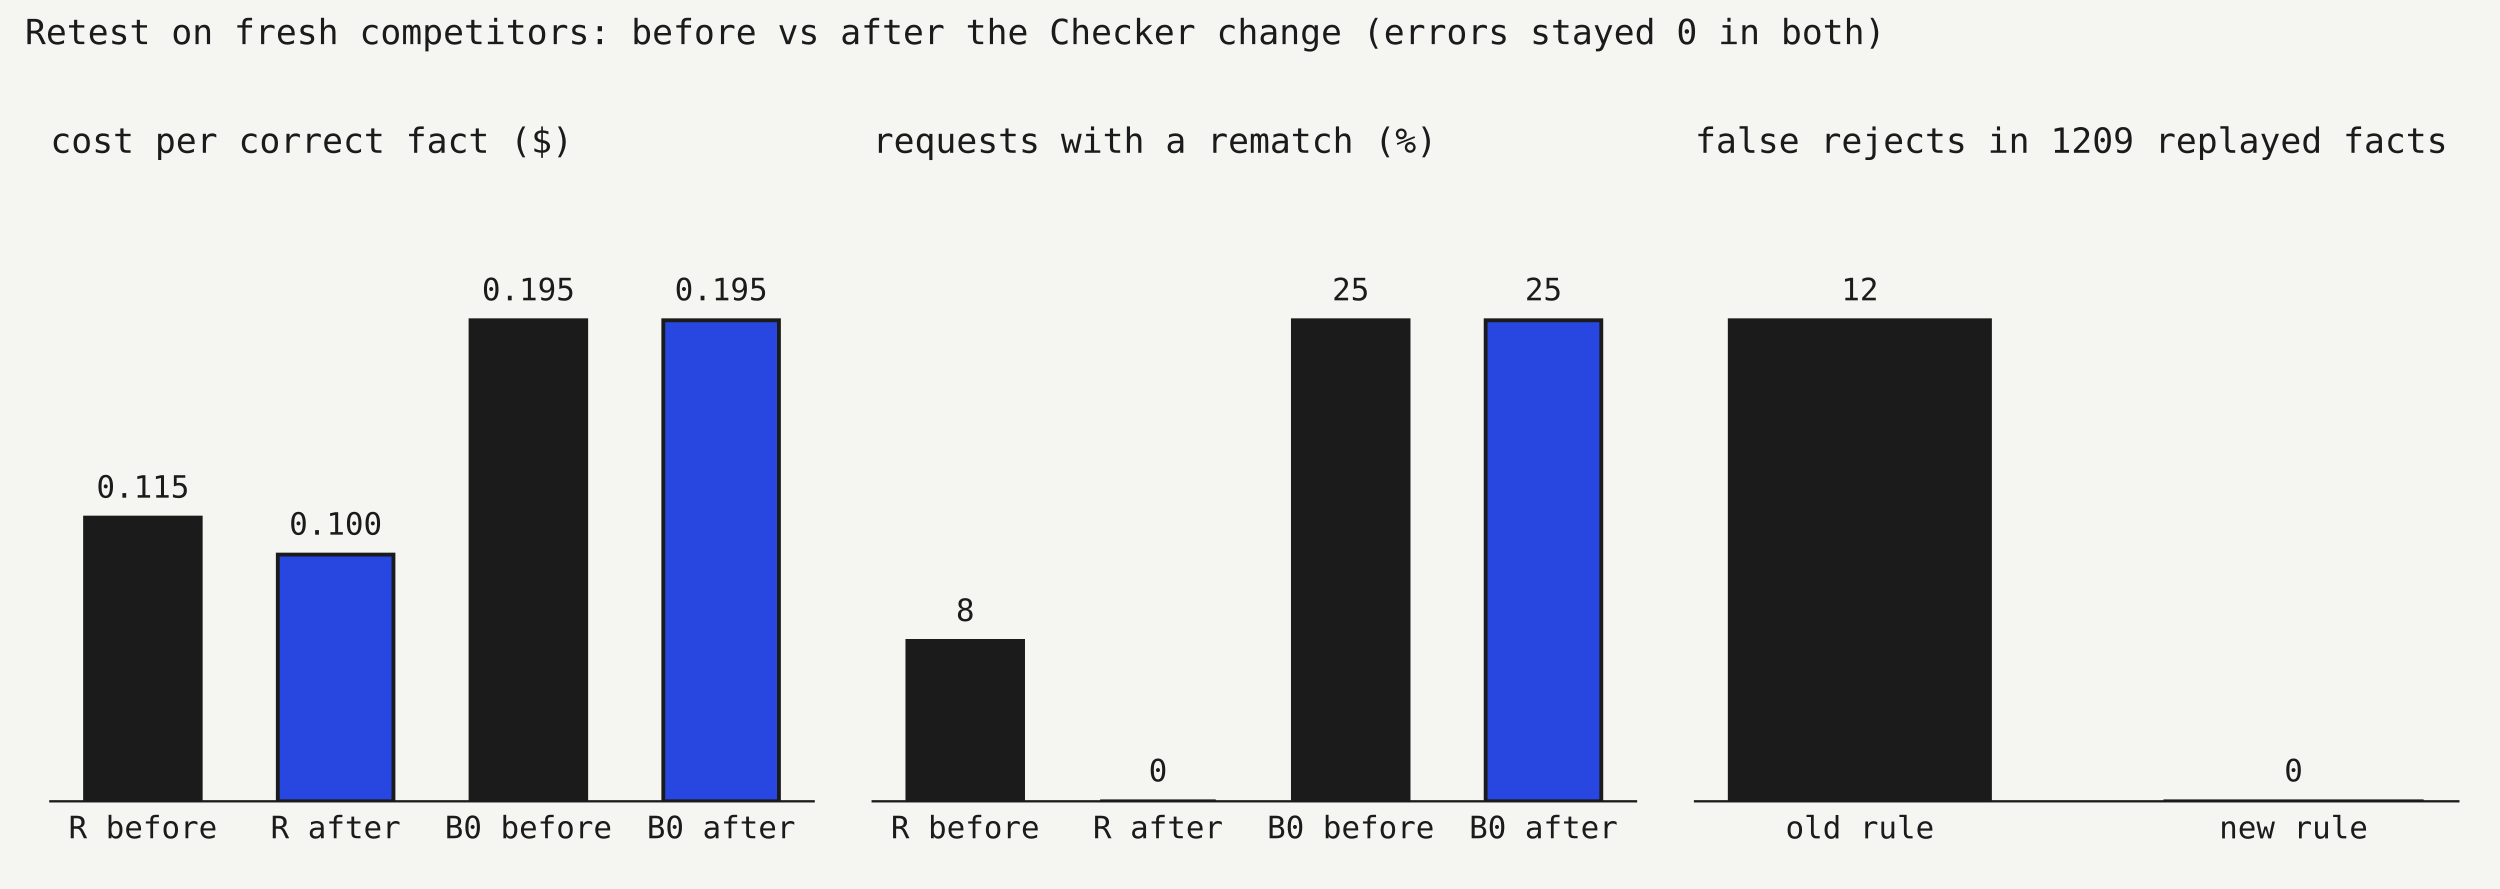
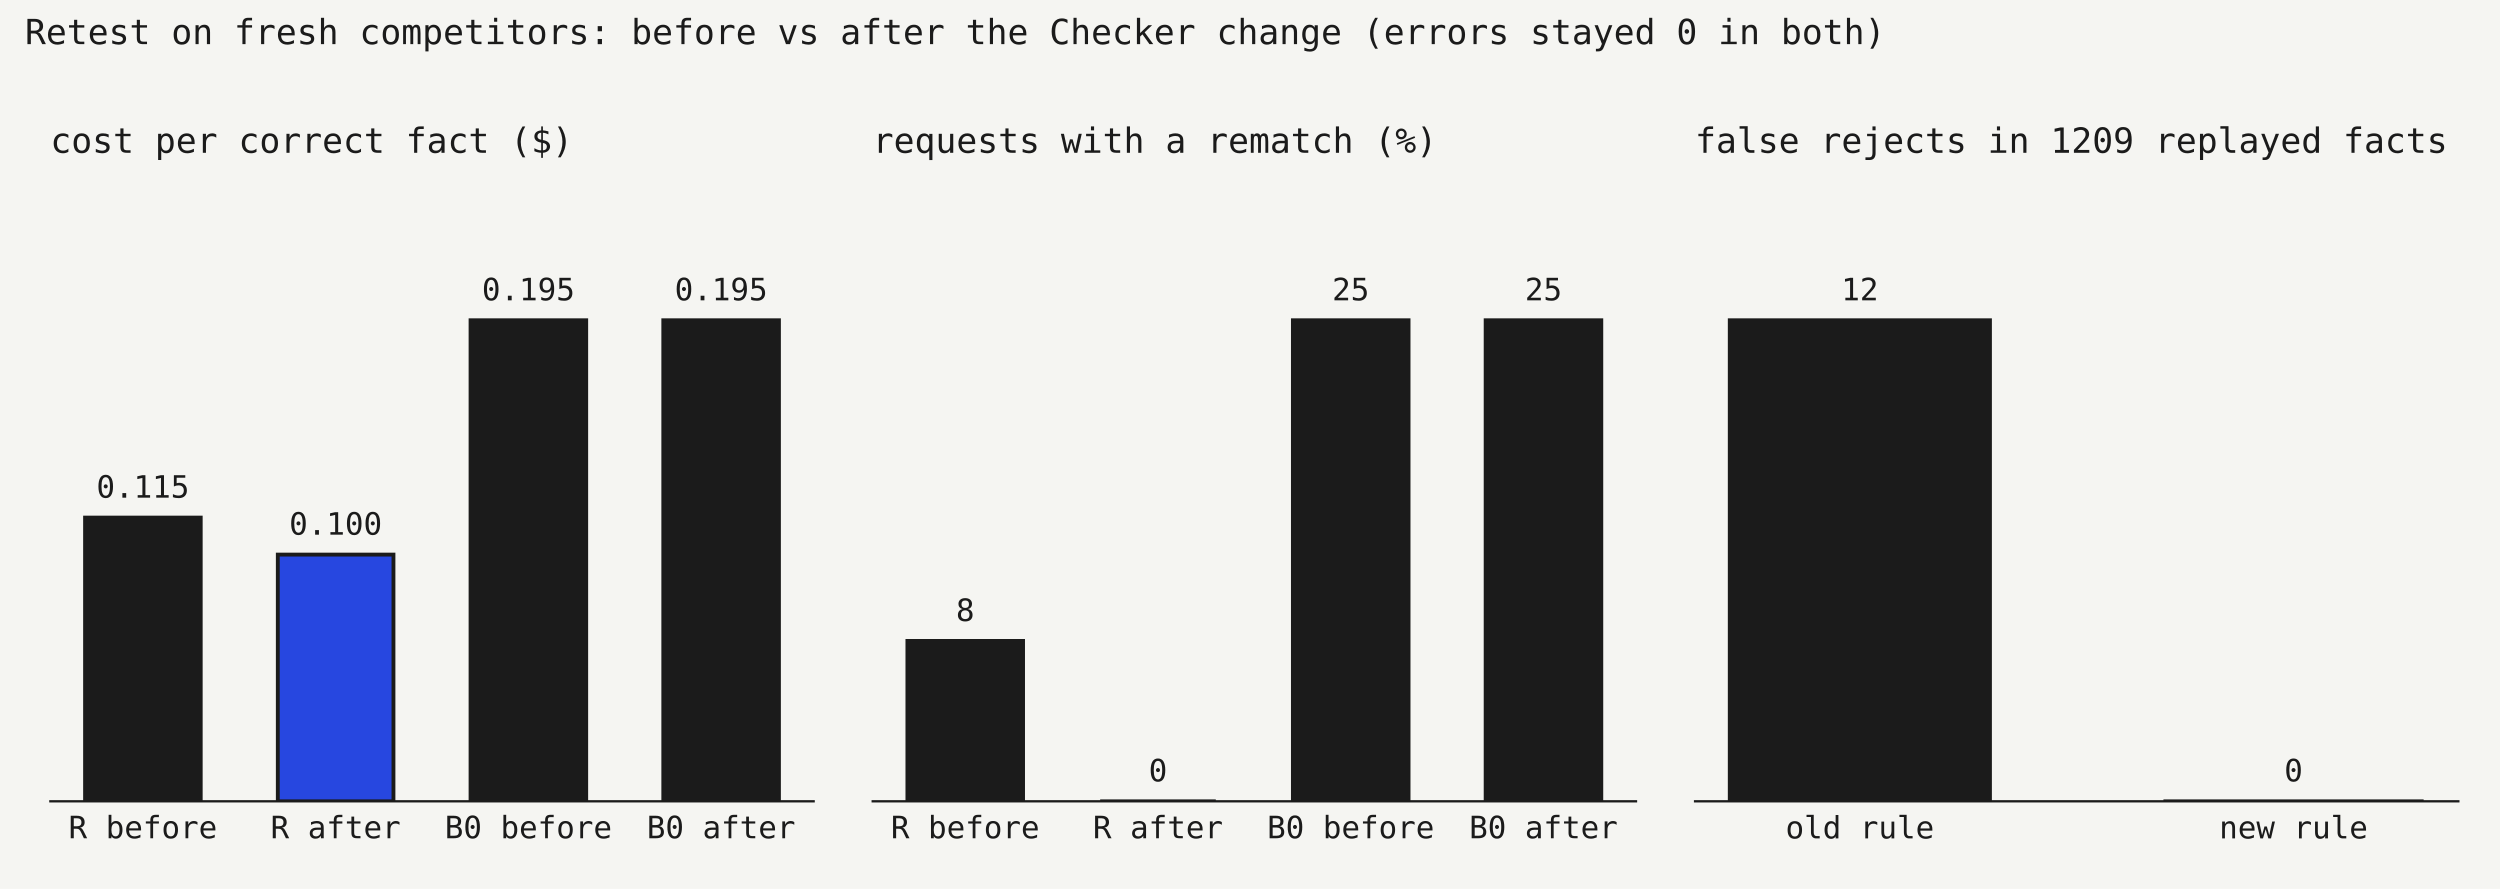
<svg xmlns="http://www.w3.org/2000/svg" xmlns:xlink="http://www.w3.org/1999/xlink" width="648pt" height="230.4pt" viewBox="0 0 648 230.4" version="1.1">
  <defs>
    <style type="text/css">*{stroke-linejoin: round; stroke-linecap: butt}</style>
  </defs>
  <g id="figure_1">
    <g id="patch_1">
      <path d="M 0 230.4  L 648 230.4  L 648 0  L 0 0  z " style="fill: #f5f5f2" />
    </g>
    <g id="axes_1">
      <g id="patch_2">
        <path d="M 13.056 207.698  L 210.896 207.698  L 210.896 45.602  L 13.056 45.602  z " style="fill: #f5f5f2" />
      </g>
      <g id="patch_3">
-         <path d="M 22.049 207.698  L 52.025 207.698  L 52.025 134.163  L 22.049 134.163  z " clip-path="url(#p7bd04c94fc)" style="fill: #1b1b1b; stroke: #1b1b1b; stroke-linejoin: miter" />
+         <path d="M 22.049 207.698  L 52.025 207.698  L 52.025 134.163  L 22.049 134.163  z " clip-path="url(#pe4be30c460)" style="fill: #1b1b1b; stroke: #1b1b1b; stroke-linejoin: miter" />
      </g>
      <g id="patch_4">
-         <path d="M 72.008 207.698  L 101.984 207.698  L 101.984 143.755  L 72.008 143.755  z " clip-path="url(#p7bd04c94fc)" style="fill: #2747e0; stroke: #1b1b1b; stroke-linejoin: miter" />
+         <path d="M 72.008 207.698  L 101.984 207.698  L 101.984 143.755  L 72.008 143.755  z " clip-path="url(#pe4be30c460)" style="fill: #2747e0; stroke: #1b1b1b; stroke-linejoin: miter" />
      </g>
      <g id="patch_5">
-         <path d="M 121.968 207.698  L 151.944 207.698  L 151.944 83.009  L 121.968 83.009  z " clip-path="url(#p7bd04c94fc)" style="fill: #1b1b1b; stroke: #1b1b1b; stroke-linejoin: miter" />
+         <path d="M 121.968 207.698  L 151.944 207.698  L 151.944 83.009  L 121.968 83.009  z " clip-path="url(#pe4be30c460)" style="fill: #1b1b1b; stroke: #1b1b1b; stroke-linejoin: miter" />
      </g>
      <g id="patch_6">
-         <path d="M 171.927 207.698  L 201.903 207.698  L 201.903 83.009  L 171.927 83.009  z " clip-path="url(#p7bd04c94fc)" style="fill: #2747e0; stroke: #1b1b1b; stroke-linejoin: miter" />
+         <path d="M 171.927 207.698  L 201.903 207.698  L 201.903 83.009  L 171.927 83.009  z " clip-path="url(#pe4be30c460)" style="fill: #1b1b1b; stroke: #1b1b1b; stroke-linejoin: miter" />
      </g>
      <g id="matplotlib.axis_1">
        <g id="xtick_1">
          <g id="line2d_1" />
          <g id="text_1">
            <g style="fill: #1b1b1b" transform="translate(17.77181 217.2769) scale(0.08 -0.08)">
              <defs>
                <path id="DejaVuSansMono-35" d="M 2375 2203  Q 2619 2141 2791 1967  Q 2963 1794 3219 1275  L 3853 0  L 3175 0  L 2619 1178  Q 2378 1681 2186 1826  Q 1994 1972 1684 1972  L 1081 1972  L 1081 0  L 447 0  L 447 4666  L 1747 4666  Q 2516 4666 2925 4319  Q 3334 3972 3334 3316  Q 3334 2853 3082 2561  Q 2831 2269 2375 2203  z M 1081 4147  L 1081 2491  L 1772 2491  Q 2225 2491 2447 2694  Q 2669 2897 2669 3316  Q 2669 3719 2433 3933  Q 2197 4147 1747 4147  L 1081 4147  z " transform="scale(0.015625)" />
                <path id="DejaVuSansMono-3" transform="scale(0.015625)" />
                <path id="DejaVuSansMono-45" d="M 2869 1747  Q 2869 2416 2656 2756  Q 2444 3097 2028 3097  Q 1609 3097 1393 2755  Q 1178 2413 1178 1747  Q 1178 1084 1393 740  Q 1609 397 2028 397  Q 2444 397 2656 737  Q 2869 1078 2869 1747  z M 1178 3053  Q 1316 3309 1558 3446  Q 1800 3584 2119 3584  Q 2750 3584 3112 3098  Q 3475 2613 3475 1759  Q 3475 894 3111 401  Q 2747 -91 2113 -91  Q 1800 -91 1561 45  Q 1322 181 1178 441  L 1178 0  L 603 0  L 603 4863  L 1178 4863  L 1178 3053  z " transform="scale(0.015625)" />
                <path id="DejaVuSansMono-48" d="M 3475 1894  L 3475 1613  L 984 1613  L 984 1594  Q 984 1022 1282 709  Q 1581 397 2125 397  Q 2400 397 2700 484  Q 3000 572 3341 750  L 3341 178  Q 3013 44 2708 -23  Q 2403 -91 2119 -91  Q 1303 -91 843 398  Q 384 888 384 1747  Q 384 2584 834 3084  Q 1284 3584 2034 3584  Q 2703 3584 3089 3131  Q 3475 2678 3475 1894  z M 2900 2063  Q 2888 2569 2661 2833  Q 2434 3097 2009 3097  Q 1594 3097 1325 2822  Q 1056 2547 1006 2059  L 2900 2063  z " transform="scale(0.015625)" />
                <path id="DejaVuSansMono-49" d="M 3322 4863  L 3322 4384  L 2669 4384  Q 2359 4384 2239 4257  Q 2119 4131 2119 3809  L 2119 3500  L 3322 3500  L 3322 3053  L 2119 3053  L 2119 0  L 1544 0  L 1544 3053  L 609 3053  L 609 3500  L 1544 3500  L 1544 3744  Q 1544 4319 1808 4591  Q 2072 4863 2631 4863  L 3322 4863  z " transform="scale(0.015625)" />
                <path id="DejaVuSansMono-52" d="M 1925 3097  Q 1488 3097 1263 2756  Q 1038 2416 1038 1747  Q 1038 1081 1263 739  Q 1488 397 1925 397  Q 2366 397 2591 739  Q 2816 1081 2816 1747  Q 2816 2416 2591 2756  Q 2366 3097 1925 3097  z M 1925 3584  Q 2653 3584 3039 3112  Q 3425 2641 3425 1747  Q 3425 850 3040 379  Q 2656 -91 1925 -91  Q 1197 -91 812 379  Q 428 850 428 1747  Q 428 2641 812 3112  Q 1197 3584 1925 3584  z " transform="scale(0.015625)" />
                <path id="DejaVuSansMono-55" d="M 3609 2778  Q 3425 2922 3234 2987  Q 3044 3053 2816 3053  Q 2278 3053 1993 2715  Q 1709 2378 1709 1741  L 1709 0  L 1131 0  L 1131 3500  L 1709 3500  L 1709 2816  Q 1853 3188 2151 3386  Q 2450 3584 2859 3584  Q 3072 3584 3256 3531  Q 3441 3478 3609 3366  L 3609 2778  z " transform="scale(0.015625)" />
              </defs>
              <use xlink:href="#DejaVuSansMono-35" />
              <use xlink:href="#DejaVuSansMono-3" transform="translate(60.20312 0)" />
              <use xlink:href="#DejaVuSansMono-45" transform="translate(120.4062 0)" />
              <use xlink:href="#DejaVuSansMono-48" transform="translate(180.6094 0)" />
              <use xlink:href="#DejaVuSansMono-49" transform="translate(240.8125 0)" />
              <use xlink:href="#DejaVuSansMono-52" transform="translate(301.0156 0)" />
              <use xlink:href="#DejaVuSansMono-55" transform="translate(361.2188 0)" />
              <use xlink:href="#DejaVuSansMono-48" transform="translate(421.4219 0)" />
            </g>
          </g>
        </g>
        <g id="xtick_2">
          <g id="line2d_2" />
          <g id="text_2">
            <g style="fill: #1b1b1b" transform="translate(70.13942 217.2769) scale(0.08 -0.08)">
              <defs>
                <path id="DejaVuSansMono-44" d="M 2194 1759  L 2003 1759  Q 1500 1759 1245 1582  Q 991 1406 991 1056  Q 991 741 1181 566  Q 1372 391 1709 391  Q 2184 391 2456 720  Q 2728 1050 2731 1631  L 2731 1759  L 2194 1759  z M 3309 1997  L 3309 0  L 2731 0  L 2731 519  Q 2547 206 2267 57  Q 1988 -91 1588 -91  Q 1053 -91 734 211  Q 416 513 416 1019  Q 416 1603 808 1906  Q 1200 2209 1959 2209  L 2731 2209  L 2731 2300  Q 2728 2719 2518 2908  Q 2309 3097 1850 3097  Q 1556 3097 1256 3012  Q 956 2928 672 2766  L 672 3341  Q 991 3463 1283 3523  Q 1575 3584 1850 3584  Q 2284 3584 2592 3456  Q 2900 3328 3091 3072  Q 3209 2916 3259 2686  Q 3309 2456 3309 1997  z " transform="scale(0.015625)" />
                <path id="DejaVuSansMono-57" d="M 1919 4494  L 1919 3500  L 3225 3500  L 3225 3053  L 1919 3053  L 1919 1153  Q 1919 766 2066 612  Q 2213 459 2578 459  L 3225 459  L 3225 0  L 2522 0  Q 1875 0 1609 259  Q 1344 519 1344 1153  L 1344 3053  L 409 3053  L 409 3500  L 1344 3500  L 1344 4494  L 1919 4494  z " transform="scale(0.015625)" />
              </defs>
              <use xlink:href="#DejaVuSansMono-35" />
              <use xlink:href="#DejaVuSansMono-3" transform="translate(60.20312 0)" />
              <use xlink:href="#DejaVuSansMono-44" transform="translate(120.4062 0)" />
              <use xlink:href="#DejaVuSansMono-49" transform="translate(180.6094 0)" />
              <use xlink:href="#DejaVuSansMono-57" transform="translate(240.8125 0)" />
              <use xlink:href="#DejaVuSansMono-48" transform="translate(301.0156 0)" />
              <use xlink:href="#DejaVuSansMono-55" transform="translate(361.2188 0)" />
            </g>
          </g>
        </g>
        <g id="xtick_3">
          <g id="line2d_3" />
          <g id="text_3">
            <g style="fill: #1b1b1b" transform="translate(115.2827 217.2769) scale(0.08 -0.08)">
              <defs>
                <path id="DejaVuSansMono-25" d="M 1153 2228  L 1153 519  L 1900 519  Q 2450 519 2684 711  Q 2919 903 2919 1344  Q 2919 1800 2672 2014  Q 2425 2228 1900 2228  L 1153 2228  z M 1153 4147  L 1153 2741  L 1888 2741  Q 2344 2741 2548 2916  Q 2753 3091 2753 3481  Q 2753 3834 2551 3990  Q 2350 4147 1888 4147  L 1153 4147  z M 519 4666  L 1900 4666  Q 2616 4666 3003 4356  Q 3391 4047 3391 3481  Q 3391 3053 3186 2806  Q 2981 2559 2572 2497  Q 3031 2428 3292 2104  Q 3553 1781 3553 1281  Q 3553 647 3137 323  Q 2722 0 1900 0  L 519 0  L 519 4666  z " transform="scale(0.015625)" />
                <path id="DejaVuSansMono-13" d="M 1509 2344  Q 1509 2516 1629 2641  Q 1750 2766 1919 2766  Q 2094 2766 2219 2641  Q 2344 2516 2344 2344  Q 2344 2169 2220 2047  Q 2097 1925 1919 1925  Q 1744 1925 1626 2044  Q 1509 2163 1509 2344  z M 1925 4250  Q 1484 4250 1267 3775  Q 1050 3300 1050 2328  Q 1050 1359 1267 884  Q 1484 409 1925 409  Q 2369 409 2586 884  Q 2803 1359 2803 2328  Q 2803 3300 2586 3775  Q 2369 4250 1925 4250  z M 1925 4750  Q 2672 4750 3055 4137  Q 3438 3525 3438 2328  Q 3438 1134 3055 521  Q 2672 -91 1925 -91  Q 1178 -91 797 521  Q 416 1134 416 2328  Q 416 3525 797 4137  Q 1178 4750 1925 4750  z " transform="scale(0.015625)" />
              </defs>
              <use xlink:href="#DejaVuSansMono-25" />
              <use xlink:href="#DejaVuSansMono-13" transform="translate(60.20312 0)" />
              <use xlink:href="#DejaVuSansMono-3" transform="translate(120.4062 0)" />
              <use xlink:href="#DejaVuSansMono-45" transform="translate(180.6094 0)" />
              <use xlink:href="#DejaVuSansMono-48" transform="translate(240.8125 0)" />
              <use xlink:href="#DejaVuSansMono-49" transform="translate(301.0156 0)" />
              <use xlink:href="#DejaVuSansMono-52" transform="translate(361.2188 0)" />
              <use xlink:href="#DejaVuSansMono-55" transform="translate(421.4219 0)" />
              <use xlink:href="#DejaVuSansMono-48" transform="translate(481.625 0)" />
            </g>
          </g>
        </g>
        <g id="xtick_4">
          <g id="line2d_4" />
          <g id="text_4">
            <g style="fill: #1b1b1b" transform="translate(167.6503 217.2769) scale(0.08 -0.08)">
              <use xlink:href="#DejaVuSansMono-25" />
              <use xlink:href="#DejaVuSansMono-13" transform="translate(60.20312 0)" />
              <use xlink:href="#DejaVuSansMono-3" transform="translate(120.4062 0)" />
              <use xlink:href="#DejaVuSansMono-44" transform="translate(180.6094 0)" />
              <use xlink:href="#DejaVuSansMono-49" transform="translate(240.8125 0)" />
              <use xlink:href="#DejaVuSansMono-57" transform="translate(301.0156 0)" />
              <use xlink:href="#DejaVuSansMono-48" transform="translate(361.2188 0)" />
              <use xlink:href="#DejaVuSansMono-55" transform="translate(421.4219 0)" />
            </g>
          </g>
        </g>
      </g>
      <g id="matplotlib.axis_2" />
      <g id="patch_7">
        <path d="M 13.056 207.698  L 210.896 207.698  " style="fill: none; stroke: #1b1b1b; stroke-width: 0.6; stroke-linejoin: miter; stroke-linecap: square" />
      </g>
      <g id="text_5">
        <g style="fill: #1b1b1b" transform="translate(24.99619 128.9996) scale(0.08 -0.08)">
          <defs>
            <path id="DejaVuSansMono-11" d="M 1528 953  L 2316 953  L 2316 0  L 1528 0  L 1528 953  z " transform="scale(0.015625)" />
            <path id="DejaVuSansMono-14" d="M 844 531  L 1825 531  L 1825 4097  L 769 3859  L 769 4434  L 1819 4666  L 2450 4666  L 2450 531  L 3419 531  L 3419 0  L 844 0  L 844 531  z " transform="scale(0.015625)" />
            <path id="DejaVuSansMono-18" d="M 647 4666  L 3009 4666  L 3009 4134  L 1222 4134  L 1222 2988  Q 1356 3038 1492 3061  Q 1628 3084 1766 3084  Q 2491 3084 2916 2656  Q 3341 2228 3341 1497  Q 3341 759 2895 334  Q 2450 -91 1678 -91  Q 1306 -91 998 -41  Q 691 9 447 109  L 447 750  Q 734 594 1025 517  Q 1316 441 1619 441  Q 2141 441 2423 716  Q 2706 991 2706 1497  Q 2706 1997 2414 2275  Q 2122 2553 1600 2553  Q 1347 2553 1106 2495  Q 866 2438 647 2322  L 647 4666  z " transform="scale(0.015625)" />
          </defs>
          <use xlink:href="#DejaVuSansMono-13" />
          <use xlink:href="#DejaVuSansMono-11" transform="translate(60.20312 0)" />
          <use xlink:href="#DejaVuSansMono-14" transform="translate(120.4062 0)" />
          <use xlink:href="#DejaVuSansMono-14" transform="translate(180.6094 0)" />
          <use xlink:href="#DejaVuSansMono-18" transform="translate(240.8125 0)" />
        </g>
      </g>
      <g id="text_6">
        <g style="fill: #1b1b1b" transform="translate(74.95567 138.5911) scale(0.08 -0.08)">
          <use xlink:href="#DejaVuSansMono-13" />
          <use xlink:href="#DejaVuSansMono-11" transform="translate(60.20312 0)" />
          <use xlink:href="#DejaVuSansMono-14" transform="translate(120.4062 0)" />
          <use xlink:href="#DejaVuSansMono-13" transform="translate(180.6094 0)" />
          <use xlink:href="#DejaVuSansMono-13" transform="translate(240.8125 0)" />
        </g>
      </g>
      <g id="text_7">
        <g style="fill: #1b1b1b" transform="translate(124.9152 77.84509) scale(0.08 -0.08)">
          <defs>
            <path id="DejaVuSansMono-1c" d="M 1863 2069  Q 2266 2069 2495 2359  Q 2725 2650 2725 3163  Q 2725 3675 2495 3965  Q 2266 4256 1863 4256  Q 1444 4256 1231 3979  Q 1019 3703 1019 3163  Q 1019 2619 1230 2344  Q 1441 2069 1863 2069  z M 738 97  L 738 678  Q 934 563 1156 502  Q 1378 441 1619 441  Q 2219 441 2526 892  Q 2834 1344 2834 2222  Q 2688 1909 2422 1742  Q 2156 1575 1813 1575  Q 1138 1575 767 1990  Q 397 2406 397 3169  Q 397 3922 776 4336  Q 1156 4750 1850 4750  Q 2663 4750 3041 4165  Q 3419 3581 3419 2328  Q 3419 1150 2964 529  Q 2509 -91 1644 -91  Q 1416 -91 1184 -42  Q 953 6 738 97  z " transform="scale(0.015625)" />
          </defs>
          <use xlink:href="#DejaVuSansMono-13" />
          <use xlink:href="#DejaVuSansMono-11" transform="translate(60.20312 0)" />
          <use xlink:href="#DejaVuSansMono-14" transform="translate(120.4062 0)" />
          <use xlink:href="#DejaVuSansMono-1c" transform="translate(180.6094 0)" />
          <use xlink:href="#DejaVuSansMono-18" transform="translate(240.8125 0)" />
        </g>
      </g>
      <g id="text_8">
        <g style="fill: #1b1b1b" transform="translate(174.8747 77.84509) scale(0.08 -0.08)">
          <use xlink:href="#DejaVuSansMono-13" />
          <use xlink:href="#DejaVuSansMono-11" transform="translate(60.20312 0)" />
          <use xlink:href="#DejaVuSansMono-14" transform="translate(120.4062 0)" />
          <use xlink:href="#DejaVuSansMono-1c" transform="translate(180.6094 0)" />
          <use xlink:href="#DejaVuSansMono-18" transform="translate(240.8125 0)" />
        </g>
      </g>
      <g id="text_9">
        <g style="fill: #1b1b1b" transform="translate(13.05626 39.60211) scale(0.09 -0.09)">
          <defs>
            <path id="DejaVuSansMono-46" d="M 3316 178  Q 3084 44 2839 -23  Q 2594 -91 2338 -91  Q 1525 -91 1067 396  Q 609 884 609 1747  Q 609 2609 1067 3096  Q 1525 3584 2338 3584  Q 2591 3584 2831 3518  Q 3072 3453 3316 3316  L 3316 2713  Q 3088 2916 2858 3006  Q 2628 3097 2338 3097  Q 1797 3097 1506 2747  Q 1216 2397 1216 1747  Q 1216 1100 1508 748  Q 1800 397 2338 397  Q 2638 397 2875 489  Q 3113 581 3316 775  L 3316 178  z " transform="scale(0.015625)" />
            <path id="DejaVuSansMono-56" d="M 3041 3378  L 3041 2816  Q 2794 2959 2544 3031  Q 2294 3103 2034 3103  Q 1644 3103 1451 2976  Q 1259 2850 1259 2591  Q 1259 2356 1403 2240  Q 1547 2125 2119 2016  L 2350 1972  Q 2778 1891 2998 1647  Q 3219 1403 3219 1013  Q 3219 494 2850 201  Q 2481 -91 1825 -91  Q 1566 -91 1281 -36  Q 997 19 666 128  L 666 722  Q 988 556 1281 473  Q 1575 391 1838 391  Q 2219 391 2428 545  Q 2638 700 2638 978  Q 2638 1378 1872 1531  L 1847 1538  L 1631 1581  Q 1134 1678 906 1908  Q 678 2138 678 2534  Q 678 3038 1018 3311  Q 1359 3584 1991 3584  Q 2272 3584 2531 3532  Q 2791 3481 3041 3378  z " transform="scale(0.015625)" />
            <path id="DejaVuSansMono-53" d="M 1172 441  L 1172 -1331  L 594 -1331  L 594 3500  L 1172 3500  L 1172 3053  Q 1316 3313 1555 3448  Q 1794 3584 2106 3584  Q 2741 3584 3102 3093  Q 3463 2603 3463 1734  Q 3463 881 3100 395  Q 2738 -91 2106 -91  Q 1788 -91 1548 45  Q 1309 181 1172 441  z M 2859 1747  Q 2859 2416 2648 2756  Q 2438 3097 2022 3097  Q 1603 3097 1387 2755  Q 1172 2413 1172 1747  Q 1172 1084 1387 740  Q 1603 397 2022 397  Q 2438 397 2648 737  Q 2859 1078 2859 1747  z " transform="scale(0.015625)" />
            <path id="DejaVuSansMono-b" d="M 2766 4856  Q 2350 4144 2145 3436  Q 1941 2728 1941 2009  Q 1941 1294 2145 584  Q 2350 -125 2766 -844  L 2266 -844  Q 1794 -100 1562 604  Q 1331 1309 1331 2009  Q 1331 2706 1562 3412  Q 1794 4119 2266 4856  L 2766 4856  z " transform="scale(0.015625)" />
            <path id="DejaVuSansMono-7" d="M 2163 1813  L 2163 456  Q 2506 466 2700 647  Q 2894 828 2894 1141  Q 2894 1431 2719 1592  Q 2544 1753 2163 1813  z M 1850 2406  L 1850 3697  Q 1525 3684 1342 3509  Q 1159 3334 1159 3041  Q 1159 2772 1329 2615  Q 1500 2459 1850 2406  z M 2163 -941  L 1850 -941  L 1847 0  Q 1528 16 1214 87  Q 900 159 594 288  L 594 850  Q 906 656 1223 553  Q 1541 450 1850 444  L 1850 1875  Q 1225 1972 909 2256  Q 594 2541 594 3009  Q 594 3500 923 3792  Q 1253 4084 1850 4128  L 1850 4863  L 2163 4863  L 2166 4128  Q 2413 4113 2666 4066  Q 2919 4019 3181 3938  L 3181 3397  Q 2916 3531 2664 3604  Q 2413 3678 2163 3691  L 2163 2344  Q 2806 2247 3143 1944  Q 3481 1641 3481 1159  Q 3481 678 3117 356  Q 2753 34 2166 6  L 2163 -941  z " transform="scale(0.015625)" />
            <path id="DejaVuSansMono-c" d="M 1088 4856  L 1588 4856  Q 2059 4119 2290 3412  Q 2522 2706 2522 2009  Q 2522 1306 2290 600  Q 2059 -106 1588 -844  L 1088 -844  Q 1503 -119 1708 590  Q 1913 1300 1913 2009  Q 1913 2722 1708 3431  Q 1503 4141 1088 4856  z " transform="scale(0.015625)" />
          </defs>
          <use xlink:href="#DejaVuSansMono-46" />
          <use xlink:href="#DejaVuSansMono-52" transform="translate(60.20312 0)" />
          <use xlink:href="#DejaVuSansMono-56" transform="translate(120.4062 0)" />
          <use xlink:href="#DejaVuSansMono-57" transform="translate(180.6094 0)" />
          <use xlink:href="#DejaVuSansMono-3" transform="translate(240.8125 0)" />
          <use xlink:href="#DejaVuSansMono-53" transform="translate(301.0156 0)" />
          <use xlink:href="#DejaVuSansMono-48" transform="translate(361.2188 0)" />
          <use xlink:href="#DejaVuSansMono-55" transform="translate(421.4219 0)" />
          <use xlink:href="#DejaVuSansMono-3" transform="translate(481.625 0)" />
          <use xlink:href="#DejaVuSansMono-46" transform="translate(541.8281 0)" />
          <use xlink:href="#DejaVuSansMono-52" transform="translate(602.0312 0)" />
          <use xlink:href="#DejaVuSansMono-55" transform="translate(662.2344 0)" />
          <use xlink:href="#DejaVuSansMono-55" transform="translate(722.4375 0)" />
          <use xlink:href="#DejaVuSansMono-48" transform="translate(782.6406 0)" />
          <use xlink:href="#DejaVuSansMono-46" transform="translate(842.8438 0)" />
          <use xlink:href="#DejaVuSansMono-57" transform="translate(903.0469 0)" />
          <use xlink:href="#DejaVuSansMono-3" transform="translate(963.25 0)" />
          <use xlink:href="#DejaVuSansMono-49" transform="translate(1023.453 0)" />
          <use xlink:href="#DejaVuSansMono-44" transform="translate(1083.656 0)" />
          <use xlink:href="#DejaVuSansMono-46" transform="translate(1143.859 0)" />
          <use xlink:href="#DejaVuSansMono-57" transform="translate(1204.062 0)" />
          <use xlink:href="#DejaVuSansMono-3" transform="translate(1264.266 0)" />
          <use xlink:href="#DejaVuSansMono-b" transform="translate(1324.469 0)" />
          <use xlink:href="#DejaVuSansMono-7" transform="translate(1384.672 0)" />
          <use xlink:href="#DejaVuSansMono-c" transform="translate(1444.875 0)" />
        </g>
      </g>
    </g>
    <g id="axes_2">
      <g id="patch_8">
        <path d="M 226.208 207.698  L 424.048 207.698  L 424.048 45.602  L 226.208 45.602  z " style="fill: #f5f5f2" />
      </g>
      <g id="patch_9">
-         <path d="M 235.201 207.698  L 265.177 207.698  L 265.177 166.135  L 235.201 166.135  z " clip-path="url(#pc8903cccfc)" style="fill: #1b1b1b; stroke: #1b1b1b; stroke-linejoin: miter" />
+         <path d="M 235.201 207.698  L 265.177 207.698  L 265.177 166.135  L 235.201 166.135  z " clip-path="url(#p77c37c327d)" style="fill: #1b1b1b; stroke: #1b1b1b; stroke-linejoin: miter" />
      </g>
      <g id="patch_10">
-         <path d="M 285.161 207.698  L 315.136 207.698  L 315.136 207.698  L 285.161 207.698  z " clip-path="url(#pc8903cccfc)" style="fill: #2747e0; stroke: #1b1b1b; stroke-linejoin: miter" />
+         <path d="M 285.161 207.698  L 315.136 207.698  L 315.136 207.698  L 285.161 207.698  z " clip-path="url(#p77c37c327d)" style="fill: #2747e0; stroke: #1b1b1b; stroke-linejoin: miter" />
      </g>
      <g id="patch_11">
-         <path d="M 335.12 207.698  L 365.096 207.698  L 365.096 83.009  L 335.12 83.009  z " clip-path="url(#pc8903cccfc)" style="fill: #1b1b1b; stroke: #1b1b1b; stroke-linejoin: miter" />
+         <path d="M 335.12 207.698  L 365.096 207.698  L 365.096 83.009  L 335.12 83.009  z " clip-path="url(#p77c37c327d)" style="fill: #1b1b1b; stroke: #1b1b1b; stroke-linejoin: miter" />
      </g>
      <g id="patch_12">
-         <path d="M 385.08 207.698  L 415.055 207.698  L 415.055 83.009  L 385.08 83.009  z " clip-path="url(#pc8903cccfc)" style="fill: #2747e0; stroke: #1b1b1b; stroke-linejoin: miter" />
+         <path d="M 385.08 207.698  L 415.055 207.698  L 415.055 83.009  L 385.08 83.009  z " clip-path="url(#p77c37c327d)" style="fill: #1b1b1b; stroke: #1b1b1b; stroke-linejoin: miter" />
      </g>
      <g id="matplotlib.axis_3">
        <g id="xtick_5">
          <g id="line2d_5" />
          <g id="text_10">
            <g style="fill: #1b1b1b" transform="translate(230.9239 217.2769) scale(0.08 -0.08)">
              <use xlink:href="#DejaVuSansMono-35" />
              <use xlink:href="#DejaVuSansMono-3" transform="translate(60.20312 0)" />
              <use xlink:href="#DejaVuSansMono-45" transform="translate(120.4062 0)" />
              <use xlink:href="#DejaVuSansMono-48" transform="translate(180.6094 0)" />
              <use xlink:href="#DejaVuSansMono-49" transform="translate(240.8125 0)" />
              <use xlink:href="#DejaVuSansMono-52" transform="translate(301.0156 0)" />
              <use xlink:href="#DejaVuSansMono-55" transform="translate(361.2188 0)" />
              <use xlink:href="#DejaVuSansMono-48" transform="translate(421.4219 0)" />
            </g>
          </g>
        </g>
        <g id="xtick_6">
          <g id="line2d_6" />
          <g id="text_11">
            <g style="fill: #1b1b1b" transform="translate(283.2915 217.2769) scale(0.08 -0.08)">
              <use xlink:href="#DejaVuSansMono-35" />
              <use xlink:href="#DejaVuSansMono-3" transform="translate(60.20312 0)" />
              <use xlink:href="#DejaVuSansMono-44" transform="translate(120.4062 0)" />
              <use xlink:href="#DejaVuSansMono-49" transform="translate(180.6094 0)" />
              <use xlink:href="#DejaVuSansMono-57" transform="translate(240.8125 0)" />
              <use xlink:href="#DejaVuSansMono-48" transform="translate(301.0156 0)" />
              <use xlink:href="#DejaVuSansMono-55" transform="translate(361.2188 0)" />
            </g>
          </g>
        </g>
        <g id="xtick_7">
          <g id="line2d_7" />
          <g id="text_12">
            <g style="fill: #1b1b1b" transform="translate(328.4347 217.2769) scale(0.08 -0.08)">
              <use xlink:href="#DejaVuSansMono-25" />
              <use xlink:href="#DejaVuSansMono-13" transform="translate(60.20312 0)" />
              <use xlink:href="#DejaVuSansMono-3" transform="translate(120.4062 0)" />
              <use xlink:href="#DejaVuSansMono-45" transform="translate(180.6094 0)" />
              <use xlink:href="#DejaVuSansMono-48" transform="translate(240.8125 0)" />
              <use xlink:href="#DejaVuSansMono-49" transform="translate(301.0156 0)" />
              <use xlink:href="#DejaVuSansMono-52" transform="translate(361.2188 0)" />
              <use xlink:href="#DejaVuSansMono-55" transform="translate(421.4219 0)" />
              <use xlink:href="#DejaVuSansMono-48" transform="translate(481.625 0)" />
            </g>
          </g>
        </g>
        <g id="xtick_8">
          <g id="line2d_8" />
          <g id="text_13">
            <g style="fill: #1b1b1b" transform="translate(380.8024 217.2769) scale(0.08 -0.08)">
              <use xlink:href="#DejaVuSansMono-25" />
              <use xlink:href="#DejaVuSansMono-13" transform="translate(60.20312 0)" />
              <use xlink:href="#DejaVuSansMono-3" transform="translate(120.4062 0)" />
              <use xlink:href="#DejaVuSansMono-44" transform="translate(180.6094 0)" />
              <use xlink:href="#DejaVuSansMono-49" transform="translate(240.8125 0)" />
              <use xlink:href="#DejaVuSansMono-57" transform="translate(301.0156 0)" />
              <use xlink:href="#DejaVuSansMono-48" transform="translate(361.2188 0)" />
              <use xlink:href="#DejaVuSansMono-55" transform="translate(421.4219 0)" />
            </g>
          </g>
        </g>
      </g>
      <g id="matplotlib.axis_4" />
      <g id="patch_13">
        <path d="M 226.208 207.698  L 424.048 207.698  " style="fill: none; stroke: #1b1b1b; stroke-width: 0.6; stroke-linejoin: miter; stroke-linecap: square" />
      </g>
      <g id="text_14">
        <g style="fill: #1b1b1b" transform="translate(247.7808 160.9712) scale(0.08 -0.08)">
          <defs>
            <path id="DejaVuSansMono-1b" d="M 1925 2216  Q 1503 2216 1273 1980  Q 1044 1744 1044 1313  Q 1044 881 1276 642  Q 1509 403 1925 403  Q 2350 403 2579 639  Q 2809 875 2809 1313  Q 2809 1741 2576 1978  Q 2344 2216 1925 2216  z M 1375 2478  Q 972 2581 745 2862  Q 519 3144 519 3541  Q 519 4097 897 4423  Q 1275 4750 1925 4750  Q 2578 4750 2956 4423  Q 3334 4097 3334 3541  Q 3334 3144 3107 2862  Q 2881 2581 2478 2478  Q 2947 2375 3195 2062  Q 3444 1750 3444 1253  Q 3444 622 3041 265  Q 2638 -91 1925 -91  Q 1213 -91 811 264  Q 409 619 409 1247  Q 409 1747 657 2061  Q 906 2375 1375 2478  z M 1147 3481  Q 1147 3106 1347 2909  Q 1547 2713 1925 2713  Q 2306 2713 2506 2909  Q 2706 3106 2706 3481  Q 2706 3863 2507 4063  Q 2309 4263 1925 4263  Q 1547 4263 1347 4061  Q 1147 3859 1147 3481  z " transform="scale(0.015625)" />
          </defs>
          <use xlink:href="#DejaVuSansMono-1b" />
        </g>
      </g>
      <g id="text_15">
        <g style="fill: #1b1b1b" transform="translate(297.7403 202.5343) scale(0.08 -0.08)">
          <use xlink:href="#DejaVuSansMono-13" />
        </g>
      </g>
      <g id="text_16">
        <g style="fill: #1b1b1b" transform="translate(345.2916 77.84509) scale(0.08 -0.08)">
          <defs>
            <path id="DejaVuSansMono-15" d="M 1166 531  L 3309 531  L 3309 0  L 475 0  L 475 531  Q 1059 1147 1496 1619  Q 1934 2091 2100 2284  Q 2413 2666 2522 2902  Q 2631 3138 2631 3384  Q 2631 3775 2401 3997  Q 2172 4219 1772 4219  Q 1488 4219 1175 4116  Q 863 4013 513 3803  L 513 4441  Q 834 4594 1145 4672  Q 1456 4750 1759 4750  Q 2444 4750 2861 4386  Q 3278 4022 3278 3431  Q 3278 3131 3139 2831  Q 3000 2531 2688 2169  Q 2513 1966 2180 1606  Q 1847 1247 1166 531  z " transform="scale(0.015625)" />
          </defs>
          <use xlink:href="#DejaVuSansMono-15" />
          <use xlink:href="#DejaVuSansMono-18" transform="translate(60.20312 0)" />
        </g>
      </g>
      <g id="text_17">
        <g style="fill: #1b1b1b" transform="translate(395.2511 77.84509) scale(0.08 -0.08)">
          <use xlink:href="#DejaVuSansMono-15" />
          <use xlink:href="#DejaVuSansMono-18" transform="translate(60.20312 0)" />
        </g>
      </g>
      <g id="text_18">
        <g style="fill: #1b1b1b" transform="translate(226.2083 39.60211) scale(0.09 -0.09)">
          <defs>
            <path id="DejaVuSansMono-54" d="M 1038 1734  Q 1038 1066 1248 725  Q 1459 384 1875 384  Q 2291 384 2505 726  Q 2719 1069 2719 1734  Q 2719 2400 2505 2742  Q 2291 3084 1875 3084  Q 1459 3084 1248 2743  Q 1038 2403 1038 1734  z M 2719 434  Q 2578 175 2339 36  Q 2100 -103 1784 -103  Q 1156 -103 792 383  Q 428 869 428 1722  Q 428 2591 790 3081  Q 1153 3572 1784 3572  Q 2097 3572 2336 3436  Q 2575 3300 2719 3041  L 2719 3488  L 3297 3488  L 3297 -1344  L 2719 -1344  L 2719 434  z " transform="scale(0.015625)" />
            <path id="DejaVuSansMono-58" d="M 609 1325  L 609 3494  L 1184 3494  L 1184 1325  Q 1184 853 1351 631  Q 1519 409 1869 409  Q 2275 409 2490 695  Q 2706 981 2706 1516  L 2706 3494  L 3284 3494  L 3284 0  L 2706 0  L 2706 525  Q 2553 222 2289 65  Q 2025 -91 1672 -91  Q 1134 -91 871 261  Q 609 613 609 1325  z " transform="scale(0.015625)" />
            <path id="DejaVuSansMono-5a" d="M 0 3500  L 569 3500  L 1178 672  L 1678 2478  L 2169 2478  L 2675 672  L 3284 3500  L 3853 3500  L 3034 0  L 2484 0  L 1925 1919  L 1369 0  L 819 0  L 0 3500  z " transform="scale(0.015625)" />
            <path id="DejaVuSansMono-4c" d="M 800 3500  L 2272 3500  L 2272 447  L 3413 447  L 3413 0  L 556 0  L 556 447  L 1697 447  L 1697 3053  L 800 3053  L 800 3500  z M 1697 4863  L 2272 4863  L 2272 4134  L 1697 4134  L 1697 4863  z " transform="scale(0.015625)" />
            <path id="DejaVuSansMono-4b" d="M 3284 2169  L 3284 0  L 2706 0  L 2706 2169  Q 2706 2641 2540 2862  Q 2375 3084 2022 3084  Q 1619 3084 1401 2798  Q 1184 2513 1184 1978  L 1184 0  L 609 0  L 609 4863  L 1184 4863  L 1184 2975  Q 1338 3275 1600 3429  Q 1863 3584 2222 3584  Q 2756 3584 3020 3232  Q 3284 2881 3284 2169  z " transform="scale(0.015625)" />
            <path id="DejaVuSansMono-50" d="M 2113 3144  Q 2219 3369 2383 3476  Q 2547 3584 2778 3584  Q 3200 3584 3373 3257  Q 3547 2931 3547 2028  L 3547 0  L 3022 0  L 3022 2003  Q 3022 2744 2939 2923  Q 2856 3103 2638 3103  Q 2388 3103 2295 2911  Q 2203 2719 2203 2003  L 2203 0  L 1678 0  L 1678 2003  Q 1678 2753 1589 2928  Q 1500 3103 1269 3103  Q 1041 3103 952 2911  Q 863 2719 863 2003  L 863 0  L 341 0  L 341 3500  L 863 3500  L 863 3200  Q 966 3388 1120 3486  Q 1275 3584 1472 3584  Q 1709 3584 1867 3475  Q 2025 3366 2113 3144  z " transform="scale(0.015625)" />
            <path id="DejaVuSansMono-8" d="M 2175 997  Q 2175 753 2339 587  Q 2503 422 2747 422  Q 2988 422 3155 589  Q 3322 756 3322 997  Q 3322 1238 3153 1406  Q 2984 1575 2747 1575  Q 2503 1575 2339 1409  Q 2175 1244 2175 997  z M 1753 997  Q 1753 1419 2040 1708  Q 2328 1997 2747 1997  Q 2947 1997 3126 1922  Q 3306 1847 3450 1703  Q 3594 1556 3672 1375  Q 3750 1194 3750 997  Q 3750 581 3459 290  Q 3169 0 2747 0  Q 2322 0 2037 286  Q 1753 572 1753 997  z M 378 1453  L 269 1753  L 3525 3059  L 3653 2759  L 378 1453  z M 525 3475  Q 525 3228 689 3064  Q 853 2900 1100 2900  Q 1341 2900 1509 3067  Q 1678 3234 1678 3475  Q 1678 3716 1509 3883  Q 1341 4050 1100 4050  Q 859 4050 692 3884  Q 525 3719 525 3475  z M 103 3475  Q 103 3897 390 4186  Q 678 4475 1100 4475  Q 1300 4475 1483 4400  Q 1666 4325 1806 4184  Q 1947 4044 2023 3861  Q 2100 3678 2100 3475  Q 2100 3056 1809 2767  Q 1519 2478 1100 2478  Q 678 2478 390 2765  Q 103 3053 103 3475  z " transform="scale(0.015625)" />
          </defs>
          <use xlink:href="#DejaVuSansMono-55" />
          <use xlink:href="#DejaVuSansMono-48" transform="translate(60.20312 0)" />
          <use xlink:href="#DejaVuSansMono-54" transform="translate(120.4062 0)" />
          <use xlink:href="#DejaVuSansMono-58" transform="translate(180.6094 0)" />
          <use xlink:href="#DejaVuSansMono-48" transform="translate(240.8125 0)" />
          <use xlink:href="#DejaVuSansMono-56" transform="translate(301.0156 0)" />
          <use xlink:href="#DejaVuSansMono-57" transform="translate(361.2188 0)" />
          <use xlink:href="#DejaVuSansMono-56" transform="translate(421.4219 0)" />
          <use xlink:href="#DejaVuSansMono-3" transform="translate(481.625 0)" />
          <use xlink:href="#DejaVuSansMono-5a" transform="translate(541.8281 0)" />
          <use xlink:href="#DejaVuSansMono-4c" transform="translate(602.0312 0)" />
          <use xlink:href="#DejaVuSansMono-57" transform="translate(662.2344 0)" />
          <use xlink:href="#DejaVuSansMono-4b" transform="translate(722.4375 0)" />
          <use xlink:href="#DejaVuSansMono-3" transform="translate(782.6406 0)" />
          <use xlink:href="#DejaVuSansMono-44" transform="translate(842.8438 0)" />
          <use xlink:href="#DejaVuSansMono-3" transform="translate(903.0469 0)" />
          <use xlink:href="#DejaVuSansMono-55" transform="translate(963.25 0)" />
          <use xlink:href="#DejaVuSansMono-48" transform="translate(1023.453 0)" />
          <use xlink:href="#DejaVuSansMono-50" transform="translate(1083.656 0)" />
          <use xlink:href="#DejaVuSansMono-44" transform="translate(1143.859 0)" />
          <use xlink:href="#DejaVuSansMono-57" transform="translate(1204.062 0)" />
          <use xlink:href="#DejaVuSansMono-46" transform="translate(1264.266 0)" />
          <use xlink:href="#DejaVuSansMono-4b" transform="translate(1324.469 0)" />
          <use xlink:href="#DejaVuSansMono-3" transform="translate(1384.672 0)" />
          <use xlink:href="#DejaVuSansMono-b" transform="translate(1444.875 0)" />
          <use xlink:href="#DejaVuSansMono-8" transform="translate(1505.078 0)" />
          <use xlink:href="#DejaVuSansMono-c" transform="translate(1565.281 0)" />
        </g>
      </g>
    </g>
    <g id="axes_3">
      <g id="patch_14">
        <path d="M 439.36 207.698  L 637.2 207.698  L 637.2 45.602  L 439.36 45.602  z " style="fill: #f5f5f2" />
      </g>
      <g id="patch_15">
-         <path d="M 448.353 207.698  L 515.798 207.698  L 515.798 83.009  L 448.353 83.009  z " clip-path="url(#p7e0cd9845e)" style="fill: #1b1b1b; stroke: #1b1b1b; stroke-linejoin: miter" />
+         <path d="M 448.353 207.698  L 515.798 207.698  L 515.798 83.009  L 448.353 83.009  z " clip-path="url(#p2c40e8471c)" style="fill: #1b1b1b; stroke: #1b1b1b; stroke-linejoin: miter" />
      </g>
      <g id="patch_16">
-         <path d="M 560.762 207.698  L 628.207 207.698  L 628.207 207.698  L 560.762 207.698  z " clip-path="url(#p7e0cd9845e)" style="fill: #1b1b1b; stroke: #1b1b1b; stroke-linejoin: miter" />
+         <path d="M 560.762 207.698  L 628.207 207.698  L 628.207 207.698  L 560.762 207.698  z " clip-path="url(#p2c40e8471c)" style="fill: #2747e0; stroke: #1b1b1b; stroke-linejoin: miter" />
      </g>
      <g id="matplotlib.axis_5">
        <g id="xtick_9">
          <g id="line2d_9" />
          <g id="text_19">
            <g style="fill: #1b1b1b" transform="translate(462.8108 217.3194) scale(0.08 -0.08)">
              <defs>
                <path id="DejaVuSansMono-4f" d="M 1997 1269  Q 1997 881 2139 684  Q 2281 488 2559 488  L 3231 488  L 3231 0  L 2503 0  Q 1988 0 1705 331  Q 1422 663 1422 1269  L 1422 4447  L 500 4447  L 500 4897  L 1997 4897  L 1997 1269  z " transform="scale(0.015625)" />
                <path id="DejaVuSansMono-47" d="M 2681 3053  L 2681 4863  L 3256 4863  L 3256 0  L 2681 0  L 2681 441  Q 2538 181 2298 45  Q 2059 -91 1747 -91  Q 1113 -91 748 401  Q 384 894 384 1759  Q 384 2613 750 3098  Q 1116 3584 1747 3584  Q 2063 3584 2303 3448  Q 2544 3313 2681 3053  z M 991 1747  Q 991 1078 1203 737  Q 1416 397 1831 397  Q 2247 397 2464 740  Q 2681 1084 2681 1747  Q 2681 2413 2464 2755  Q 2247 3097 1831 3097  Q 1416 3097 1203 2756  Q 991 2416 991 1747  z " transform="scale(0.015625)" />
              </defs>
              <use xlink:href="#DejaVuSansMono-52" />
              <use xlink:href="#DejaVuSansMono-4f" transform="translate(60.20312 0)" />
              <use xlink:href="#DejaVuSansMono-47" transform="translate(120.4062 0)" />
              <use xlink:href="#DejaVuSansMono-3" transform="translate(180.6094 0)" />
              <use xlink:href="#DejaVuSansMono-55" transform="translate(240.8125 0)" />
              <use xlink:href="#DejaVuSansMono-58" transform="translate(301.0156 0)" />
              <use xlink:href="#DejaVuSansMono-4f" transform="translate(361.2188 0)" />
              <use xlink:href="#DejaVuSansMono-48" transform="translate(421.4219 0)" />
            </g>
          </g>
        </g>
        <g id="xtick_10">
          <g id="line2d_10" />
          <g id="text_20">
            <g style="fill: #1b1b1b" transform="translate(575.2196 217.3194) scale(0.08 -0.08)">
              <defs>
                <path id="DejaVuSansMono-51" d="M 3284 2169  L 3284 0  L 2706 0  L 2706 2169  Q 2706 2641 2540 2862  Q 2375 3084 2022 3084  Q 1619 3084 1401 2798  Q 1184 2513 1184 1978  L 1184 0  L 609 0  L 609 3500  L 1184 3500  L 1184 2975  Q 1338 3275 1600 3429  Q 1863 3584 2222 3584  Q 2756 3584 3020 3232  Q 3284 2881 3284 2169  z " transform="scale(0.015625)" />
              </defs>
              <use xlink:href="#DejaVuSansMono-51" />
              <use xlink:href="#DejaVuSansMono-48" transform="translate(60.20312 0)" />
              <use xlink:href="#DejaVuSansMono-5a" transform="translate(120.4062 0)" />
              <use xlink:href="#DejaVuSansMono-3" transform="translate(180.6094 0)" />
              <use xlink:href="#DejaVuSansMono-55" transform="translate(240.8125 0)" />
              <use xlink:href="#DejaVuSansMono-58" transform="translate(301.0156 0)" />
              <use xlink:href="#DejaVuSansMono-4f" transform="translate(361.2188 0)" />
              <use xlink:href="#DejaVuSansMono-48" transform="translate(421.4219 0)" />
            </g>
          </g>
        </g>
      </g>
      <g id="matplotlib.axis_6" />
      <g id="patch_17">
        <path d="M 439.36 207.698  L 637.2 207.698  " style="fill: none; stroke: #1b1b1b; stroke-width: 0.6; stroke-linejoin: miter; stroke-linecap: square" />
      </g>
      <g id="text_21">
        <g style="fill: #1b1b1b" transform="translate(477.2595 77.84509) scale(0.08 -0.08)">
          <use xlink:href="#DejaVuSansMono-14" />
          <use xlink:href="#DejaVuSansMono-15" transform="translate(60.20312 0)" />
        </g>
      </g>
      <g id="text_22">
        <g style="fill: #1b1b1b" transform="translate(592.0765 202.5343) scale(0.08 -0.08)">
          <use xlink:href="#DejaVuSansMono-13" />
        </g>
      </g>
      <g id="text_23">
        <g style="fill: #1b1b1b" transform="translate(439.3604 39.60211) scale(0.09 -0.09)">
          <defs>
            <path id="DejaVuSansMono-4d" d="M 1875 -63  L 1875 3053  L 884 3053  L 884 3500  L 2450 3500  L 2450 -63  Q 2450 -672 2170 -1001  Q 1891 -1331 1375 -1331  L 581 -1331  L 581 -844  L 1313 -844  Q 1594 -844 1734 -648  Q 1875 -453 1875 -63  z M 1875 4863  L 2450 4863  L 2450 4134  L 1875 4134  L 1875 4863  z " transform="scale(0.015625)" />
            <path id="DejaVuSansMono-5c" d="M 2681 1125  Q 2538 759 2316 163  Q 2006 -663 1900 -844  Q 1756 -1088 1540 -1209  Q 1325 -1331 1038 -1331  L 575 -1331  L 575 -850  L 916 -850  Q 1169 -850 1312 -703  Q 1456 -556 1678 56  L 325 3500  L 934 3500  L 1972 763  L 2994 3500  L 3603 3500  L 2681 1125  z " transform="scale(0.015625)" />
          </defs>
          <use xlink:href="#DejaVuSansMono-49" />
          <use xlink:href="#DejaVuSansMono-44" transform="translate(60.20312 0)" />
          <use xlink:href="#DejaVuSansMono-4f" transform="translate(120.4062 0)" />
          <use xlink:href="#DejaVuSansMono-56" transform="translate(180.6094 0)" />
          <use xlink:href="#DejaVuSansMono-48" transform="translate(240.8125 0)" />
          <use xlink:href="#DejaVuSansMono-3" transform="translate(301.0156 0)" />
          <use xlink:href="#DejaVuSansMono-55" transform="translate(361.2188 0)" />
          <use xlink:href="#DejaVuSansMono-48" transform="translate(421.4219 0)" />
          <use xlink:href="#DejaVuSansMono-4d" transform="translate(481.625 0)" />
          <use xlink:href="#DejaVuSansMono-48" transform="translate(541.8281 0)" />
          <use xlink:href="#DejaVuSansMono-46" transform="translate(602.0312 0)" />
          <use xlink:href="#DejaVuSansMono-57" transform="translate(662.2344 0)" />
          <use xlink:href="#DejaVuSansMono-56" transform="translate(722.4375 0)" />
          <use xlink:href="#DejaVuSansMono-3" transform="translate(782.6406 0)" />
          <use xlink:href="#DejaVuSansMono-4c" transform="translate(842.8438 0)" />
          <use xlink:href="#DejaVuSansMono-51" transform="translate(903.0469 0)" />
          <use xlink:href="#DejaVuSansMono-3" transform="translate(963.25 0)" />
          <use xlink:href="#DejaVuSansMono-14" transform="translate(1023.453 0)" />
          <use xlink:href="#DejaVuSansMono-15" transform="translate(1083.656 0)" />
          <use xlink:href="#DejaVuSansMono-13" transform="translate(1143.859 0)" />
          <use xlink:href="#DejaVuSansMono-1c" transform="translate(1204.062 0)" />
          <use xlink:href="#DejaVuSansMono-3" transform="translate(1264.266 0)" />
          <use xlink:href="#DejaVuSansMono-55" transform="translate(1324.469 0)" />
          <use xlink:href="#DejaVuSansMono-48" transform="translate(1384.672 0)" />
          <use xlink:href="#DejaVuSansMono-53" transform="translate(1444.875 0)" />
          <use xlink:href="#DejaVuSansMono-4f" transform="translate(1505.078 0)" />
          <use xlink:href="#DejaVuSansMono-44" transform="translate(1565.281 0)" />
          <use xlink:href="#DejaVuSansMono-5c" transform="translate(1625.484 0)" />
          <use xlink:href="#DejaVuSansMono-48" transform="translate(1685.688 0)" />
          <use xlink:href="#DejaVuSansMono-47" transform="translate(1745.891 0)" />
          <use xlink:href="#DejaVuSansMono-3" transform="translate(1806.094 0)" />
          <use xlink:href="#DejaVuSansMono-49" transform="translate(1866.297 0)" />
          <use xlink:href="#DejaVuSansMono-44" transform="translate(1926.5 0)" />
          <use xlink:href="#DejaVuSansMono-46" transform="translate(1986.703 0)" />
          <use xlink:href="#DejaVuSansMono-57" transform="translate(2046.906 0)" />
          <use xlink:href="#DejaVuSansMono-56" transform="translate(2107.109 0)" />
        </g>
      </g>
    </g>
    <g id="text_24">
      <g style="fill: #1b1b1b" transform="translate(6.48 11.44659) scale(0.09 -0.09)">
        <defs>
          <path id="DejaVuSansMono-1d" d="M 1528 3322  L 2316 3322  L 2316 2375  L 1528 2375  L 1528 3322  z M 1528 953  L 2316 953  L 2316 0  L 1528 0  L 1528 953  z " transform="scale(0.015625)" />
          <path id="DejaVuSansMono-59" d="M 313 3500  L 909 3500  L 1925 563  L 2944 3500  L 3541 3500  L 2297 0  L 1556 0  L 313 3500  z " transform="scale(0.015625)" />
          <path id="DejaVuSansMono-26" d="M 3353 166  Q 3113 38 2859 -26  Q 2606 -91 2322 -91  Q 1425 -91 929 543  Q 434 1178 434 2328  Q 434 3472 932 4111  Q 1431 4750 2322 4750  Q 2606 4750 2859 4686  Q 3113 4622 3353 4494  L 3353 3847  Q 3122 4038 2856 4138  Q 2591 4238 2322 4238  Q 1706 4238 1400 3763  Q 1094 3288 1094 2328  Q 1094 1372 1400 897  Q 1706 422 2322 422  Q 2597 422 2861 522  Q 3125 622 3353 813  L 3353 166  z " transform="scale(0.015625)" />
          <path id="DejaVuSansMono-4e" d="M 738 4863  L 1331 4863  L 1331 2047  L 2841 3500  L 3541 3500  L 2163 2181  L 3756 0  L 3053 0  L 1759 1806  L 1331 1403  L 1331 0  L 738 0  L 738 4863  z " transform="scale(0.015625)" />
          <path id="DejaVuSansMono-4a" d="M 2681 1778  Q 2681 2425 2470 2761  Q 2259 3097 1856 3097  Q 1434 3097 1212 2761  Q 991 2425 991 1778  Q 991 1131 1214 792  Q 1438 453 1863 453  Q 2259 453 2470 793  Q 2681 1134 2681 1778  z M 3256 225  Q 3256 -563 2884 -969  Q 2513 -1375 1791 -1375  Q 1553 -1375 1293 -1331  Q 1034 -1288 775 -1203  L 775 -634  Q 1081 -778 1331 -847  Q 1581 -916 1791 -916  Q 2256 -916 2468 -662  Q 2681 -409 2681 141  L 2681 166  L 2681 556  Q 2544 263 2306 119  Q 2069 -25 1728 -25  Q 1116 -25 750 465  Q 384 956 384 1778  Q 384 2603 750 3093  Q 1116 3584 1728 3584  Q 2066 3584 2300 3450  Q 2534 3316 2681 3034  L 2681 3488  L 3256 3488  L 3256 225  z " transform="scale(0.015625)" />
        </defs>
        <use xlink:href="#DejaVuSansMono-35" />
        <use xlink:href="#DejaVuSansMono-48" transform="translate(60.20312 0)" />
        <use xlink:href="#DejaVuSansMono-57" transform="translate(120.4062 0)" />
        <use xlink:href="#DejaVuSansMono-48" transform="translate(180.6094 0)" />
        <use xlink:href="#DejaVuSansMono-56" transform="translate(240.8125 0)" />
        <use xlink:href="#DejaVuSansMono-57" transform="translate(301.0156 0)" />
        <use xlink:href="#DejaVuSansMono-3" transform="translate(361.2188 0)" />
        <use xlink:href="#DejaVuSansMono-52" transform="translate(421.4219 0)" />
        <use xlink:href="#DejaVuSansMono-51" transform="translate(481.625 0)" />
        <use xlink:href="#DejaVuSansMono-3" transform="translate(541.8281 0)" />
        <use xlink:href="#DejaVuSansMono-49" transform="translate(602.0312 0)" />
        <use xlink:href="#DejaVuSansMono-55" transform="translate(662.2344 0)" />
        <use xlink:href="#DejaVuSansMono-48" transform="translate(722.4375 0)" />
        <use xlink:href="#DejaVuSansMono-56" transform="translate(782.6406 0)" />
        <use xlink:href="#DejaVuSansMono-4b" transform="translate(842.8438 0)" />
        <use xlink:href="#DejaVuSansMono-3" transform="translate(903.0469 0)" />
        <use xlink:href="#DejaVuSansMono-46" transform="translate(963.25 0)" />
        <use xlink:href="#DejaVuSansMono-52" transform="translate(1023.453 0)" />
        <use xlink:href="#DejaVuSansMono-50" transform="translate(1083.656 0)" />
        <use xlink:href="#DejaVuSansMono-53" transform="translate(1143.859 0)" />
        <use xlink:href="#DejaVuSansMono-48" transform="translate(1204.062 0)" />
        <use xlink:href="#DejaVuSansMono-57" transform="translate(1264.266 0)" />
        <use xlink:href="#DejaVuSansMono-4c" transform="translate(1324.469 0)" />
        <use xlink:href="#DejaVuSansMono-57" transform="translate(1384.672 0)" />
        <use xlink:href="#DejaVuSansMono-52" transform="translate(1444.875 0)" />
        <use xlink:href="#DejaVuSansMono-55" transform="translate(1505.078 0)" />
        <use xlink:href="#DejaVuSansMono-56" transform="translate(1565.281 0)" />
        <use xlink:href="#DejaVuSansMono-1d" transform="translate(1625.484 0)" />
        <use xlink:href="#DejaVuSansMono-3" transform="translate(1685.688 0)" />
        <use xlink:href="#DejaVuSansMono-45" transform="translate(1745.891 0)" />
        <use xlink:href="#DejaVuSansMono-48" transform="translate(1806.094 0)" />
        <use xlink:href="#DejaVuSansMono-49" transform="translate(1866.297 0)" />
        <use xlink:href="#DejaVuSansMono-52" transform="translate(1926.5 0)" />
        <use xlink:href="#DejaVuSansMono-55" transform="translate(1986.703 0)" />
        <use xlink:href="#DejaVuSansMono-48" transform="translate(2046.906 0)" />
        <use xlink:href="#DejaVuSansMono-3" transform="translate(2107.109 0)" />
        <use xlink:href="#DejaVuSansMono-59" transform="translate(2167.312 0)" />
        <use xlink:href="#DejaVuSansMono-56" transform="translate(2227.516 0)" />
        <use xlink:href="#DejaVuSansMono-3" transform="translate(2287.719 0)" />
        <use xlink:href="#DejaVuSansMono-44" transform="translate(2347.922 0)" />
        <use xlink:href="#DejaVuSansMono-49" transform="translate(2408.125 0)" />
        <use xlink:href="#DejaVuSansMono-57" transform="translate(2468.328 0)" />
        <use xlink:href="#DejaVuSansMono-48" transform="translate(2528.531 0)" />
        <use xlink:href="#DejaVuSansMono-55" transform="translate(2588.734 0)" />
        <use xlink:href="#DejaVuSansMono-3" transform="translate(2648.938 0)" />
        <use xlink:href="#DejaVuSansMono-57" transform="translate(2709.141 0)" />
        <use xlink:href="#DejaVuSansMono-4b" transform="translate(2769.344 0)" />
        <use xlink:href="#DejaVuSansMono-48" transform="translate(2829.547 0)" />
        <use xlink:href="#DejaVuSansMono-3" transform="translate(2889.75 0)" />
        <use xlink:href="#DejaVuSansMono-26" transform="translate(2949.953 0)" />
        <use xlink:href="#DejaVuSansMono-4b" transform="translate(3010.156 0)" />
        <use xlink:href="#DejaVuSansMono-48" transform="translate(3070.359 0)" />
        <use xlink:href="#DejaVuSansMono-46" transform="translate(3130.562 0)" />
        <use xlink:href="#DejaVuSansMono-4e" transform="translate(3190.766 0)" />
        <use xlink:href="#DejaVuSansMono-48" transform="translate(3250.969 0)" />
        <use xlink:href="#DejaVuSansMono-55" transform="translate(3311.172 0)" />
        <use xlink:href="#DejaVuSansMono-3" transform="translate(3371.375 0)" />
        <use xlink:href="#DejaVuSansMono-46" transform="translate(3431.578 0)" />
        <use xlink:href="#DejaVuSansMono-4b" transform="translate(3491.781 0)" />
        <use xlink:href="#DejaVuSansMono-44" transform="translate(3551.984 0)" />
        <use xlink:href="#DejaVuSansMono-51" transform="translate(3612.188 0)" />
        <use xlink:href="#DejaVuSansMono-4a" transform="translate(3672.391 0)" />
        <use xlink:href="#DejaVuSansMono-48" transform="translate(3732.594 0)" />
        <use xlink:href="#DejaVuSansMono-3" transform="translate(3792.797 0)" />
        <use xlink:href="#DejaVuSansMono-b" transform="translate(3853 0)" />
        <use xlink:href="#DejaVuSansMono-48" transform="translate(3913.203 0)" />
        <use xlink:href="#DejaVuSansMono-55" transform="translate(3973.406 0)" />
        <use xlink:href="#DejaVuSansMono-55" transform="translate(4033.609 0)" />
        <use xlink:href="#DejaVuSansMono-52" transform="translate(4093.812 0)" />
        <use xlink:href="#DejaVuSansMono-55" transform="translate(4154.016 0)" />
        <use xlink:href="#DejaVuSansMono-56" transform="translate(4214.219 0)" />
        <use xlink:href="#DejaVuSansMono-3" transform="translate(4274.422 0)" />
        <use xlink:href="#DejaVuSansMono-56" transform="translate(4334.625 0)" />
        <use xlink:href="#DejaVuSansMono-57" transform="translate(4394.828 0)" />
        <use xlink:href="#DejaVuSansMono-44" transform="translate(4455.031 0)" />
        <use xlink:href="#DejaVuSansMono-5c" transform="translate(4515.234 0)" />
        <use xlink:href="#DejaVuSansMono-48" transform="translate(4575.438 0)" />
        <use xlink:href="#DejaVuSansMono-47" transform="translate(4635.641 0)" />
        <use xlink:href="#DejaVuSansMono-3" transform="translate(4695.844 0)" />
        <use xlink:href="#DejaVuSansMono-13" transform="translate(4756.047 0)" />
        <use xlink:href="#DejaVuSansMono-3" transform="translate(4816.25 0)" />
        <use xlink:href="#DejaVuSansMono-4c" transform="translate(4876.453 0)" />
        <use xlink:href="#DejaVuSansMono-51" transform="translate(4936.656 0)" />
        <use xlink:href="#DejaVuSansMono-3" transform="translate(4996.859 0)" />
        <use xlink:href="#DejaVuSansMono-45" transform="translate(5057.062 0)" />
        <use xlink:href="#DejaVuSansMono-52" transform="translate(5117.266 0)" />
        <use xlink:href="#DejaVuSansMono-57" transform="translate(5177.469 0)" />
        <use xlink:href="#DejaVuSansMono-4b" transform="translate(5237.672 0)" />
        <use xlink:href="#DejaVuSansMono-c" transform="translate(5297.875 0)" />
      </g>
    </g>
  </g>
  <defs>
-     <clipPath id="p7bd04c94fc">
+     <clipPath id="pe4be30c460">
      <rect x="13.056" y="45.602" width="197.84" height="162.096" />
    </clipPath>
-     <clipPath id="pc8903cccfc">
+     <clipPath id="p77c37c327d">
      <rect x="226.208" y="45.602" width="197.84" height="162.096" />
    </clipPath>
-     <clipPath id="p7e0cd9845e">
+     <clipPath id="p2c40e8471c">
      <rect x="439.36" y="45.602" width="197.84" height="162.096" />
    </clipPath>
  </defs>
</svg>
